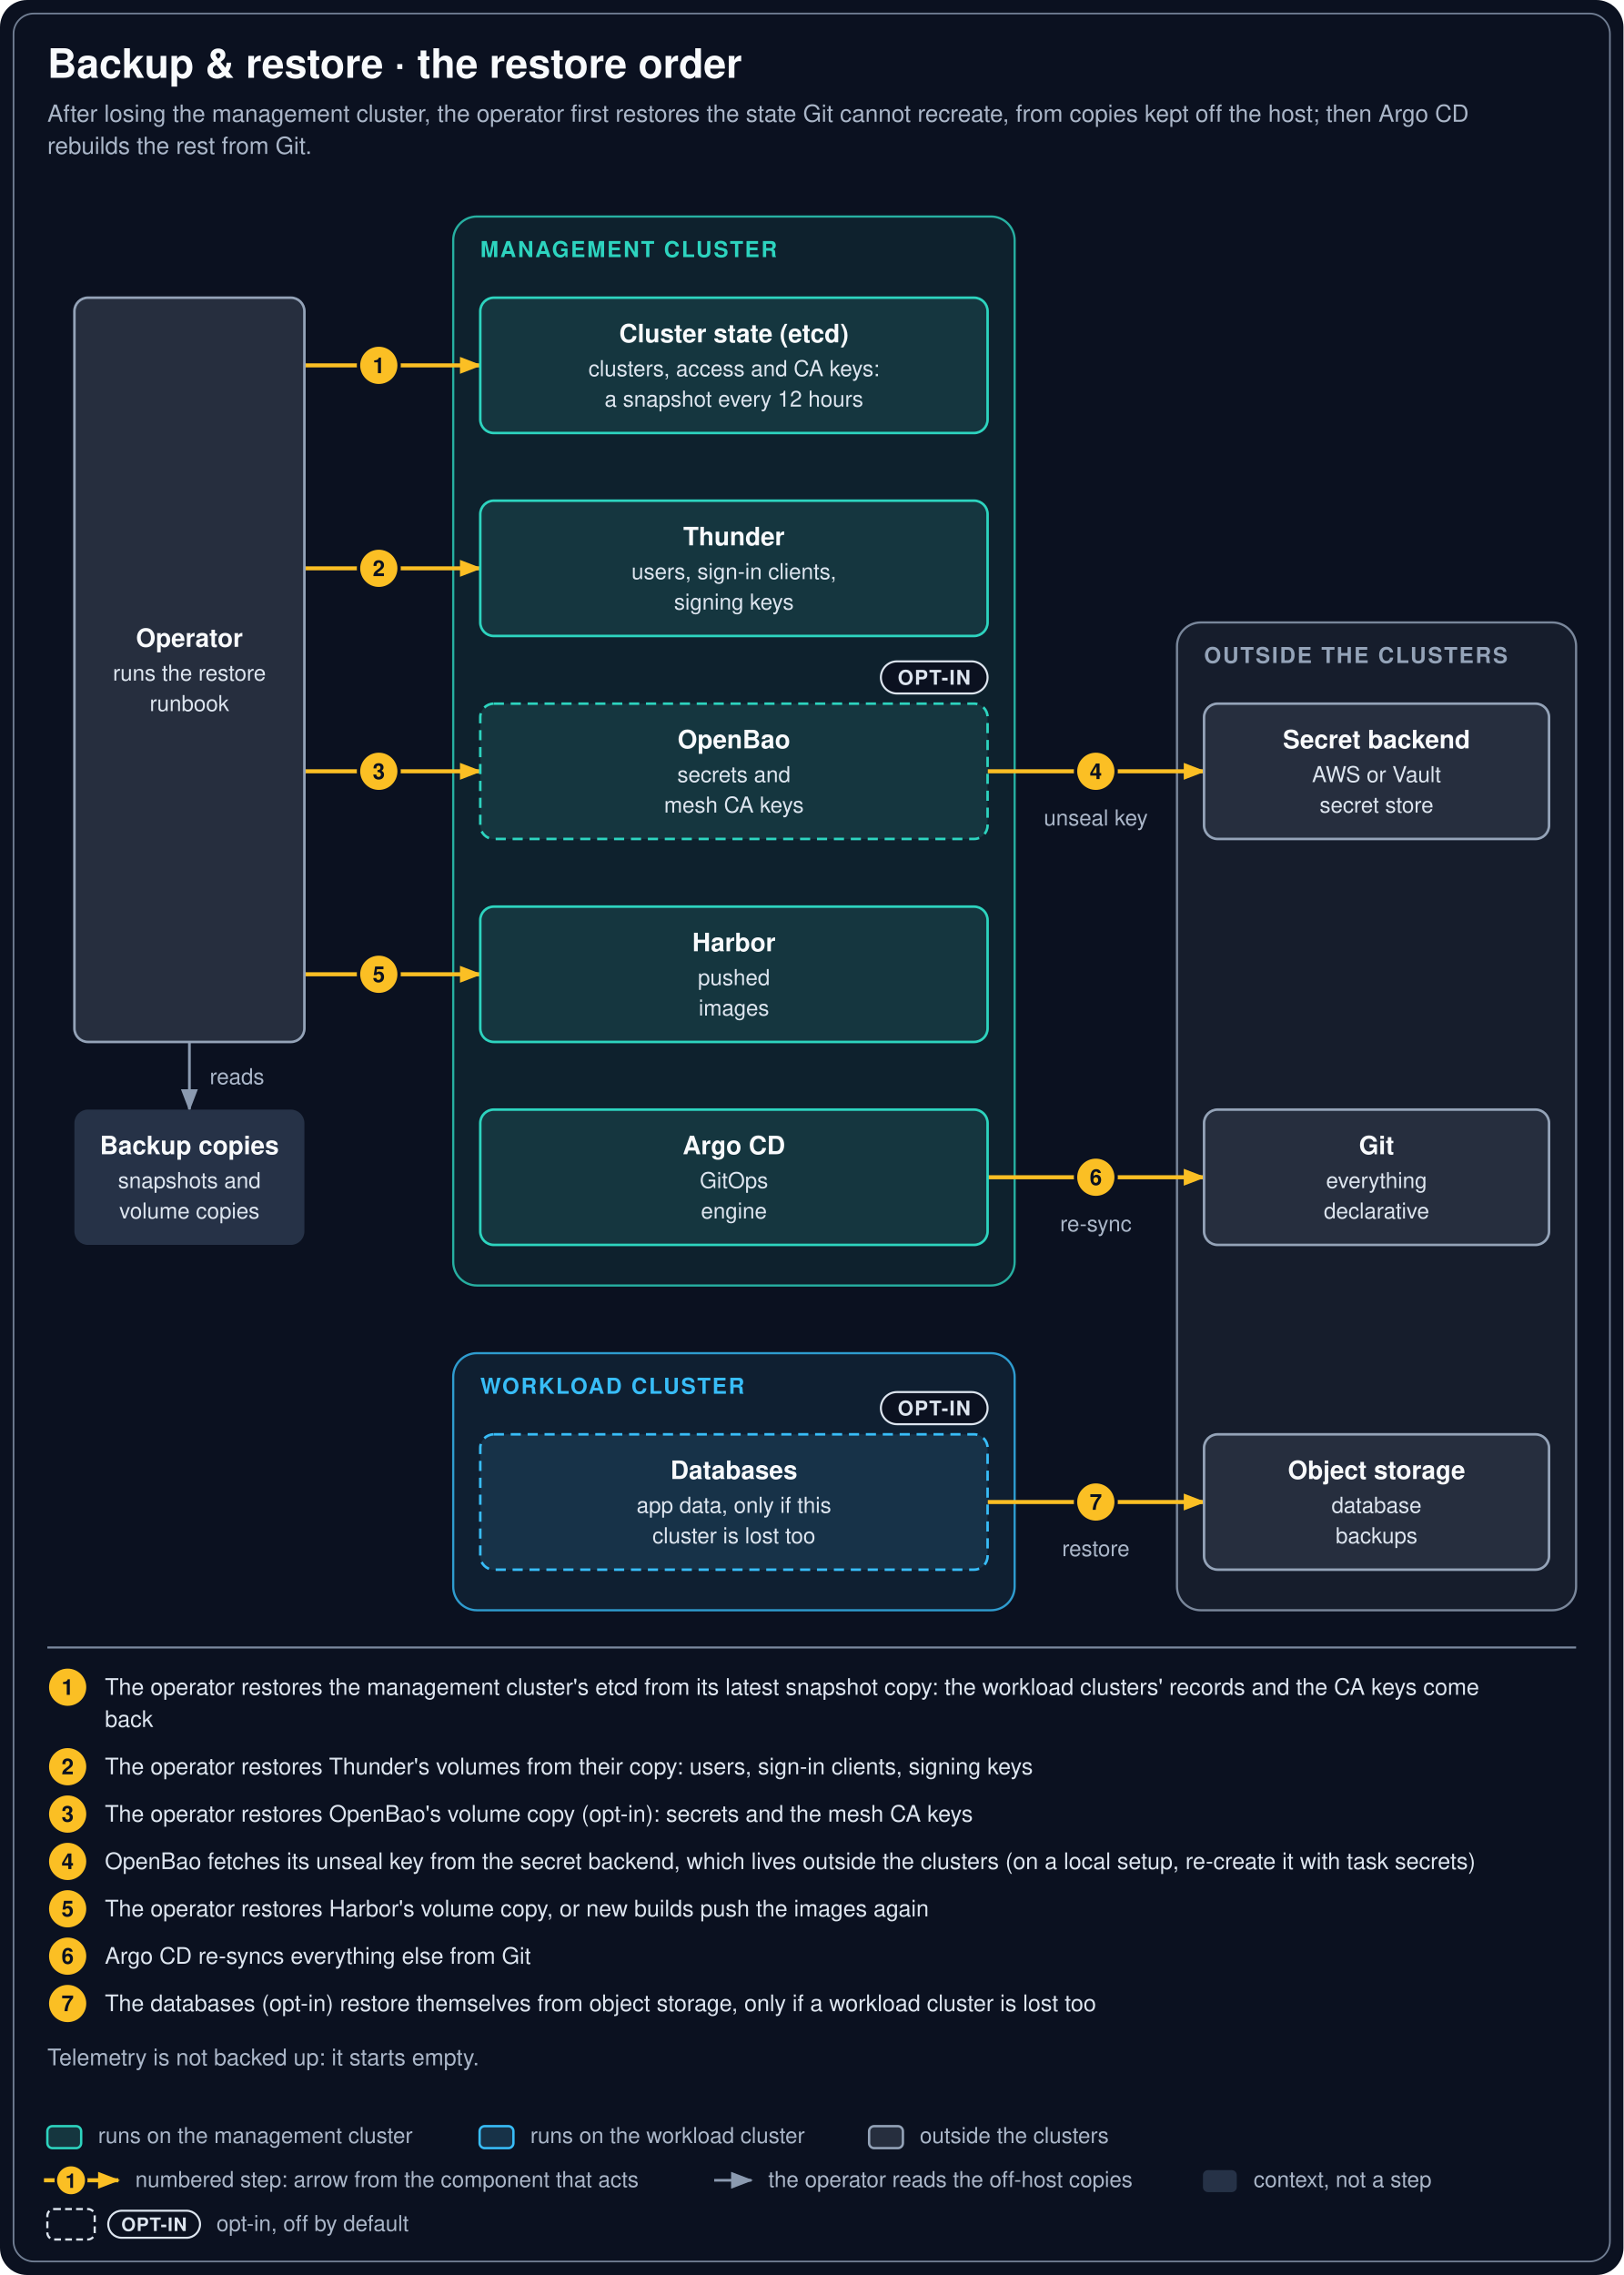
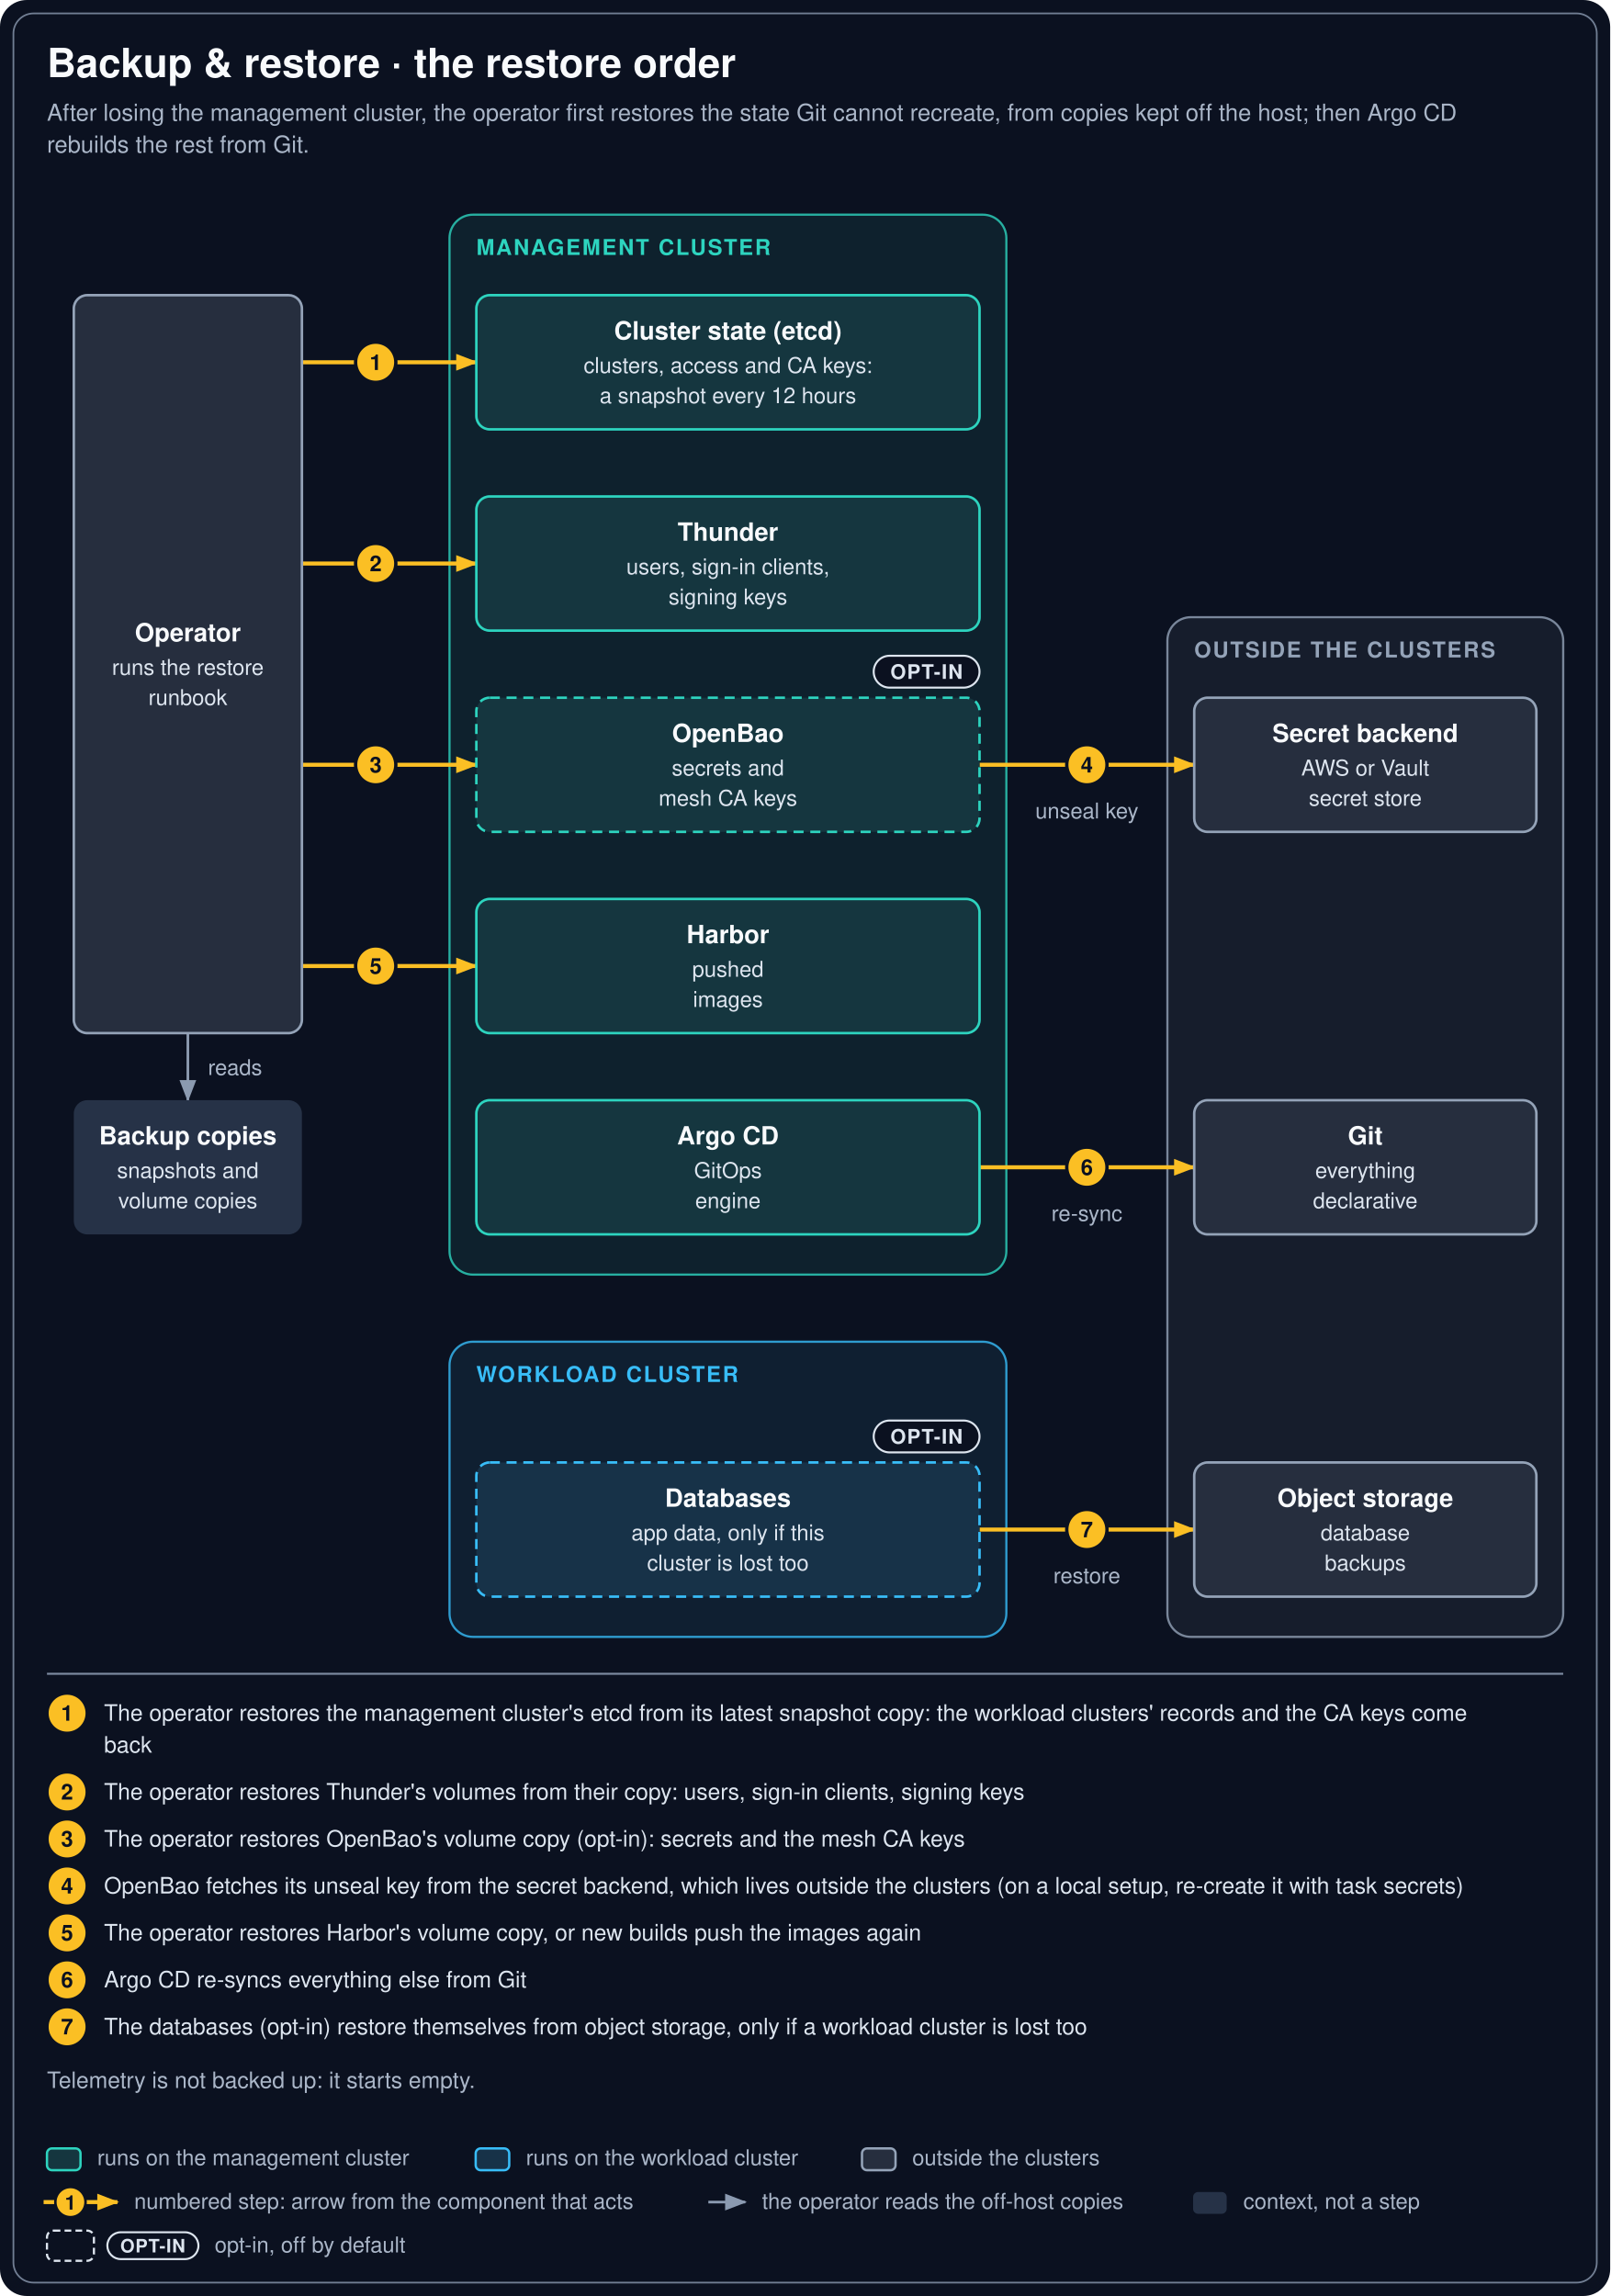
- <svg xmlns="http://www.w3.org/2000/svg" width="960" height="1345" viewBox="0 0 960 1345" role="img" aria-label="Backup &amp; restore · the restore order">
+ <svg xmlns="http://www.w3.org/2000/svg" width="960" height="1369" viewBox="0 0 960 1369" role="img" aria-label="Backup &amp; restore · the restore order">
  <style>.s{font-family:'Segoe UI','Helvetica Neue',Helvetica,Arial,'Liberation Sans',sans-serif}.m{font-family:'JetBrains Mono',SFMono-Regular,Menlo,Consolas,'Liberation Mono',monospace}.fx{fill:none;stroke-width:3.4;stroke-linecap:round;stroke-dasharray:4 10;opacity:0;animation:fxdash .9s linear infinite,fxseq 10.20s linear infinite both}@keyframes fxdash{to{stroke-dashoffset:-14}}@keyframes fxseq{0%{opacity:0}3%{opacity:1}25.9%{opacity:1}30.9%{opacity:0}100%{opacity:0}}@media (prefers-reduced-motion:reduce){.fx{animation:none;opacity:0}}</style>
  <defs>
    <marker id="ah8b9ab0" markerWidth="13" markerHeight="10" refX="12" refY="5" orient="auto" markerUnits="userSpaceOnUse">
      <path d="M0,0 L13,5 L0,10 z" fill="#8b9ab0" />
    </marker>
    <marker id="as8b9ab0" markerWidth="13" markerHeight="10" refX="1" refY="5" orient="auto" markerUnits="userSpaceOnUse">
      <path d="M13,0 L0,5 L13,10 z" fill="#8b9ab0" />
    </marker>
    <marker id="ahfbbf24" markerWidth="13" markerHeight="10" refX="12" refY="5" orient="auto" markerUnits="userSpaceOnUse">
      <path d="M0,0 L13,5 L0,10 z" fill="#fbbf24" />
    </marker>
    <marker id="asfbbf24" markerWidth="13" markerHeight="10" refX="1" refY="5" orient="auto" markerUnits="userSpaceOnUse">
      <path d="M13,0 L0,5 L13,10 z" fill="#fbbf24" />
    </marker>
  </defs>
-   <rect width="960" height="1345" rx="16" fill="#0b1120" />
-   <rect x="8" y="8" width="944" height="1329" rx="12" fill="none" stroke="#8b9ab0" stroke-opacity=".8" />
+   <rect width="960" height="1369" rx="16" fill="#0b1120" />
+   <rect x="8" y="8" width="944" height="1353" rx="12" fill="none" stroke="#8b9ab0" stroke-opacity=".8" />
  <rect x="268" y="128" width="332" height="632" rx="14" fill="#0e212d" stroke="#2dd4bf" stroke-opacity=".8" stroke-width="1.3" />
  <text class="s" x="284.0" y="152.0" font-size="13" fill="#2dd4bf" font-weight="700" letter-spacing="1.0">MANAGEMENT CLUSTER</text>
-   <rect x="268" y="800" width="332" height="152" rx="14" fill="#0f1f31" stroke="#38bdf8" stroke-opacity=".8" stroke-width="1.3" />
+   <rect x="268" y="800" width="332" height="176" rx="14" fill="#0f1f31" stroke="#38bdf8" stroke-opacity=".8" stroke-width="1.3" />
  <text class="s" x="284.0" y="824.0" font-size="13" fill="#38bdf8" font-weight="700" letter-spacing="1.0">WORKLOAD CLUSTER</text>
-   <rect x="696" y="368" width="236" height="584" rx="14" fill="#161d2c" stroke="#94a3b8" stroke-opacity=".8" stroke-width="1.3" />
+   <rect x="696" y="368" width="236" height="608" rx="14" fill="#161d2c" stroke="#94a3b8" stroke-opacity=".8" stroke-width="1.3" />
  <text class="s" x="712.0" y="392.0" font-size="13" fill="#94a3b8" font-weight="700" letter-spacing="1.0">OUTSIDE THE CLUSTERS</text>
  <path d="M 180.0 216.0 L 284.0 216.0" fill="none" stroke="#fbbf24" stroke-width="2.4" stroke-linejoin="round" marker-end="url(#ahfbbf24)" />
  <path d="M 180.0 336.0 L 284.0 336.0" fill="none" stroke="#fbbf24" stroke-width="2.4" stroke-linejoin="round" marker-end="url(#ahfbbf24)" />
  <path d="M 180.0 456.0 L 284.0 456.0" fill="none" stroke="#fbbf24" stroke-width="2.4" stroke-linejoin="round" marker-end="url(#ahfbbf24)" />
  <path d="M 180.0 576.0 L 284.0 576.0" fill="none" stroke="#fbbf24" stroke-width="2.4" stroke-linejoin="round" marker-end="url(#ahfbbf24)" />
  <path d="M 112.0 616.0 L 112.0 656.0" fill="none" stroke="#8b9ab0" stroke-width="1.6" stroke-linejoin="round" marker-end="url(#ah8b9ab0)" />
  <path d="M 584.0 456.0 L 712.0 456.0" fill="none" stroke="#fbbf24" stroke-width="2.4" stroke-linejoin="round" marker-end="url(#ahfbbf24)" />
  <path d="M 584.0 696.0 L 712.0 696.0" fill="none" stroke="#fbbf24" stroke-width="2.4" stroke-linejoin="round" marker-end="url(#ahfbbf24)" />
-   <path d="M 584.0 888.0 L 712.0 888.0" fill="none" stroke="#fbbf24" stroke-width="2.4" stroke-linejoin="round" marker-end="url(#ahfbbf24)" />
+   <path d="M 584.0 912.0 L 712.0 912.0" fill="none" stroke="#fbbf24" stroke-width="2.4" stroke-linejoin="round" marker-end="url(#ahfbbf24)" />
  <path class="fx" d="M 180.0 216.0 L 284.0 216.0" stroke="#fde5a7" style="animation-delay:0s,0.00s" />
  <path class="fx" d="M 180.0 336.0 L 284.0 336.0" stroke="#fde5a7" style="animation-delay:0s,1.10s" />
  <path class="fx" d="M 180.0 456.0 L 284.0 456.0" stroke="#fde5a7" style="animation-delay:0s,2.20s" />
  <path class="fx" d="M 180.0 576.0 L 284.0 576.0" stroke="#fde5a7" style="animation-delay:0s,4.40s" />
  <path class="fx" d="M 584.0 456.0 L 712.0 456.0" stroke="#fde5a7" style="animation-delay:0s,3.30s" />
  <path class="fx" d="M 584.0 696.0 L 712.0 696.0" stroke="#fde5a7" style="animation-delay:0s,5.50s" />
-   <path class="fx" d="M 584.0 888.0 L 712.0 888.0" stroke="#fde5a7" style="animation-delay:0s,6.60s" />
+   <path class="fx" d="M 584.0 912.0 L 712.0 912.0" stroke="#fde5a7" style="animation-delay:0s,6.60s" />
  <rect x="44" y="176" width="136" height="440" rx="8" fill="#262e3e" stroke="#94a3b8" stroke-width="1.5" />
  <text class="s" x="112.0" y="382.4" font-size="15" fill="#f8fafc" font-weight="600" text-anchor="middle">Operator</text>
  <text class="s" x="112.0" y="402.4" font-size="13" fill="#dde5ef" text-anchor="middle">runs the restore</text>
  <text class="s" x="112.0" y="420.4" font-size="13" fill="#dde5ef" text-anchor="middle">runbook</text>
  <rect x="44" y="656" width="136" height="80" rx="8" fill="#263247" stroke="none" stroke-width="0" />
  <text class="s" x="112.0" y="682.4" font-size="15" fill="#f8fafc" font-weight="600" text-anchor="middle">Backup copies</text>
  <text class="s" x="112.0" y="702.4" font-size="13" fill="#dde5ef" text-anchor="middle">snapshots and</text>
  <text class="s" x="112.0" y="720.4" font-size="13" fill="#dde5ef" text-anchor="middle">volume copies</text>
  <rect x="284" y="176" width="300" height="80" rx="8" fill="#15363f" stroke="#2dd4bf" stroke-width="1.5" />
  <text class="s" x="434.0" y="202.4" font-size="15" fill="#f8fafc" font-weight="600" text-anchor="middle">Cluster state (etcd)</text>
  <text class="s" x="434.0" y="222.4" font-size="13" fill="#dde5ef" text-anchor="middle">clusters, access and CA keys:</text>
  <text class="s" x="434.0" y="240.4" font-size="13" fill="#dde5ef" text-anchor="middle">a snapshot every 12 hours</text>
  <rect x="284" y="296" width="300" height="80" rx="8" fill="#15363f" stroke="#2dd4bf" stroke-width="1.5" />
  <text class="s" x="434.0" y="322.4" font-size="15" fill="#f8fafc" font-weight="600" text-anchor="middle">Thunder</text>
  <text class="s" x="434.0" y="342.4" font-size="13" fill="#dde5ef" text-anchor="middle">users, sign-in clients,</text>
  <text class="s" x="434.0" y="360.4" font-size="13" fill="#dde5ef" text-anchor="middle">signing keys</text>
  <rect x="284" y="416" width="300" height="80" rx="8" fill="#15363f" stroke="#2dd4bf" stroke-width="1.5" stroke-dasharray="6 4" />
  <text class="s" x="434.0" y="442.4" font-size="15" fill="#f8fafc" font-weight="600" text-anchor="middle">OpenBao</text>
  <text class="s" x="434.0" y="462.4" font-size="13" fill="#dde5ef" text-anchor="middle">secrets and</text>
  <text class="s" x="434.0" y="480.4" font-size="13" fill="#dde5ef" text-anchor="middle">mesh CA keys</text>
  <rect x="520.9" y="391" width="63.1" height="19" rx="9.5" fill="#0b1120" stroke="#dde5ef" stroke-width="1.2" />
  <text class="s" x="552.4" y="404.8" font-size="12" font-weight="700" fill="#dde5ef" text-anchor="middle" letter-spacing="0.6">OPT-IN</text>
  <rect x="284" y="536" width="300" height="80" rx="8" fill="#15363f" stroke="#2dd4bf" stroke-width="1.5" />
  <text class="s" x="434.0" y="562.4" font-size="15" fill="#f8fafc" font-weight="600" text-anchor="middle">Harbor</text>
  <text class="s" x="434.0" y="582.4" font-size="13" fill="#dde5ef" text-anchor="middle">pushed</text>
  <text class="s" x="434.0" y="600.4" font-size="13" fill="#dde5ef" text-anchor="middle">images</text>
  <rect x="284" y="656" width="300" height="80" rx="8" fill="#15363f" stroke="#2dd4bf" stroke-width="1.5" />
  <text class="s" x="434.0" y="682.4" font-size="15" fill="#f8fafc" font-weight="600" text-anchor="middle">Argo CD</text>
  <text class="s" x="434.0" y="702.4" font-size="13" fill="#dde5ef" text-anchor="middle">GitOps</text>
  <text class="s" x="434.0" y="720.4" font-size="13" fill="#dde5ef" text-anchor="middle">engine</text>
-   <rect x="284" y="848" width="300" height="80" rx="8" fill="#173248" stroke="#38bdf8" stroke-width="1.5" stroke-dasharray="6 4" />
-   <text class="s" x="434.0" y="874.4" font-size="15" fill="#f8fafc" font-weight="600" text-anchor="middle">Databases</text>
-   <text class="s" x="434.0" y="894.4" font-size="13" fill="#dde5ef" text-anchor="middle">app data, only if this</text>
-   <text class="s" x="434.0" y="912.4" font-size="13" fill="#dde5ef" text-anchor="middle">cluster is lost too</text>
-   <rect x="520.9" y="823" width="63.1" height="19" rx="9.5" fill="#0b1120" stroke="#dde5ef" stroke-width="1.2" />
-   <text class="s" x="552.4" y="836.8" font-size="12" font-weight="700" fill="#dde5ef" text-anchor="middle" letter-spacing="0.6">OPT-IN</text>
+   <rect x="284" y="872" width="300" height="80" rx="8" fill="#173248" stroke="#38bdf8" stroke-width="1.5" stroke-dasharray="6 4" />
+   <text class="s" x="434.0" y="898.4" font-size="15" fill="#f8fafc" font-weight="600" text-anchor="middle">Databases</text>
+   <text class="s" x="434.0" y="918.4" font-size="13" fill="#dde5ef" text-anchor="middle">app data, only if this</text>
+   <text class="s" x="434.0" y="936.4" font-size="13" fill="#dde5ef" text-anchor="middle">cluster is lost too</text>
+   <rect x="520.9" y="847" width="63.1" height="19" rx="9.5" fill="#0b1120" stroke="#dde5ef" stroke-width="1.2" />
+   <text class="s" x="552.4" y="860.8" font-size="12" font-weight="700" fill="#dde5ef" text-anchor="middle" letter-spacing="0.6">OPT-IN</text>
  <rect x="712" y="416" width="204" height="80" rx="8" fill="#262e3e" stroke="#94a3b8" stroke-width="1.5" />
  <text class="s" x="814.0" y="442.4" font-size="15" fill="#f8fafc" font-weight="600" text-anchor="middle">Secret backend</text>
  <text class="s" x="814.0" y="462.4" font-size="13" fill="#dde5ef" text-anchor="middle">AWS or Vault</text>
  <text class="s" x="814.0" y="480.4" font-size="13" fill="#dde5ef" text-anchor="middle">secret store</text>
  <rect x="712" y="656" width="204" height="80" rx="8" fill="#262e3e" stroke="#94a3b8" stroke-width="1.5" />
  <text class="s" x="814.0" y="682.4" font-size="15" fill="#f8fafc" font-weight="600" text-anchor="middle">Git</text>
  <text class="s" x="814.0" y="702.4" font-size="13" fill="#dde5ef" text-anchor="middle">everything</text>
  <text class="s" x="814.0" y="720.4" font-size="13" fill="#dde5ef" text-anchor="middle">declarative</text>
-   <rect x="712" y="848" width="204" height="80" rx="8" fill="#262e3e" stroke="#94a3b8" stroke-width="1.5" />
-   <text class="s" x="814.0" y="874.4" font-size="15" fill="#f8fafc" font-weight="600" text-anchor="middle">Object storage</text>
-   <text class="s" x="814.0" y="894.4" font-size="13" fill="#dde5ef" text-anchor="middle">database</text>
-   <text class="s" x="814.0" y="912.4" font-size="13" fill="#dde5ef" text-anchor="middle">backups</text>
+   <rect x="712" y="872" width="204" height="80" rx="8" fill="#262e3e" stroke="#94a3b8" stroke-width="1.5" />
+   <text class="s" x="814.0" y="898.4" font-size="15" fill="#f8fafc" font-weight="600" text-anchor="middle">Object storage</text>
+   <text class="s" x="814.0" y="918.4" font-size="13" fill="#dde5ef" text-anchor="middle">database</text>
+   <text class="s" x="814.0" y="936.4" font-size="13" fill="#dde5ef" text-anchor="middle">backups</text>
  <text class="s" x="28.0" y="46.0" font-size="24" fill="#f8fafc" font-weight="700">Backup &amp; restore · the restore order</text>
  <text class="s" x="28.0" y="72.0" font-size="14" fill="#aab6c8">After losing the management cluster, the operator first restores the state Git cannot recreate, from copies kept off the host; then Argo CD</text>
  <text class="s" x="28.0" y="91.0" font-size="14" fill="#aab6c8">rebuilds the rest from Git.</text>
  <circle cx="224.0" cy="216.0" r="12" fill="#fbbf24" stroke="#0b1120" stroke-width="2" />
  <text class="s" x="224.0" y="220.6" font-size="13" font-weight="700" fill="#0b1120" text-anchor="middle">1</text>
  <circle cx="224.0" cy="336.0" r="12" fill="#fbbf24" stroke="#0b1120" stroke-width="2" />
  <text class="s" x="224.0" y="340.6" font-size="13" font-weight="700" fill="#0b1120" text-anchor="middle">2</text>
  <circle cx="224.0" cy="456.0" r="12" fill="#fbbf24" stroke="#0b1120" stroke-width="2" />
  <text class="s" x="224.0" y="460.6" font-size="13" font-weight="700" fill="#0b1120" text-anchor="middle">3</text>
  <circle cx="224.0" cy="576.0" r="12" fill="#fbbf24" stroke="#0b1120" stroke-width="2" />
  <text class="s" x="224.0" y="580.6" font-size="13" font-weight="700" fill="#0b1120" text-anchor="middle">5</text>
  <rect x="120.0" y="627.0" width="42.5" height="20.0" rx="3" fill="#0b1120" />
  <text class="s" x="124.0" y="641.0" font-size="13" fill="#aab6c8">reads</text>
  <rect x="611.1" y="474.0" width="73.9" height="20.0" rx="3" fill="#0b1120" />
  <text class="s" x="648.0" y="488.0" font-size="13" fill="#aab6c8" text-anchor="middle">unseal key</text>
  <circle cx="648.0" cy="456.0" r="12" fill="#fbbf24" stroke="#0b1120" stroke-width="2" />
  <text class="s" x="648.0" y="460.6" font-size="13" font-weight="700" fill="#0b1120" text-anchor="middle">4</text>
  <rect x="621.4" y="714.0" width="53.2" height="20.0" rx="3" fill="#0b1120" />
  <text class="s" x="648.0" y="728.0" font-size="13" fill="#aab6c8" text-anchor="middle">re-sync</text>
  <circle cx="648.0" cy="696.0" r="12" fill="#fbbf24" stroke="#0b1120" stroke-width="2" />
  <text class="s" x="648.0" y="700.6" font-size="13" font-weight="700" fill="#0b1120" text-anchor="middle">6</text>
-   <rect x="622.6" y="906.0" width="50.9" height="20.0" rx="3" fill="#0b1120" />
-   <text class="s" x="648.0" y="920.0" font-size="13" fill="#aab6c8" text-anchor="middle">restore</text>
-   <circle cx="648.0" cy="888.0" r="12" fill="#fbbf24" stroke="#0b1120" stroke-width="2" />
-   <text class="s" x="648.0" y="892.6" font-size="13" font-weight="700" fill="#0b1120" text-anchor="middle">7</text>
-   <line x1="28" y1="974" x2="932" y2="974" stroke="#7c8aa0" stroke-width="1.2" />
-   <circle cx="40" cy="997.5" r="11" fill="#fbbf24" />
-   <text class="s" x="40" y="1002" font-size="13" font-weight="700" fill="#0b1120" text-anchor="middle">1</text>
-   <text class="s" x="62.0" y="1002.0" font-size="13.5" fill="#dde5ef">The operator restores the management cluster's etcd from its latest snapshot copy: the workload clusters' records and the CA keys come</text>
-   <text class="s" x="62.0" y="1021.0" font-size="13.5" fill="#dde5ef">back</text>
-   <circle cx="40" cy="1044.5" r="11" fill="#fbbf24" />
-   <text class="s" x="40" y="1049" font-size="13" font-weight="700" fill="#0b1120" text-anchor="middle">2</text>
-   <text class="s" x="62.0" y="1049.0" font-size="13.5" fill="#dde5ef">The operator restores Thunder's volumes from their copy: users, sign-in clients, signing keys</text>
-   <circle cx="40" cy="1072.5" r="11" fill="#fbbf24" />
-   <text class="s" x="40" y="1077" font-size="13" font-weight="700" fill="#0b1120" text-anchor="middle">3</text>
-   <text class="s" x="62.0" y="1077.0" font-size="13.5" fill="#dde5ef">The operator restores OpenBao's volume copy (opt-in): secrets and the mesh CA keys</text>
-   <circle cx="40" cy="1100.5" r="11" fill="#fbbf24" />
-   <text class="s" x="40" y="1105" font-size="13" font-weight="700" fill="#0b1120" text-anchor="middle">4</text>
-   <text class="s" x="62.0" y="1105.0" font-size="13.5" fill="#dde5ef">OpenBao fetches its unseal key from the secret backend, which lives outside the clusters (on a local setup, re-create it with task secrets)</text>
-   <circle cx="40" cy="1128.5" r="11" fill="#fbbf24" />
-   <text class="s" x="40" y="1133" font-size="13" font-weight="700" fill="#0b1120" text-anchor="middle">5</text>
-   <text class="s" x="62.0" y="1133.0" font-size="13.5" fill="#dde5ef">The operator restores Harbor's volume copy, or new builds push the images again</text>
-   <circle cx="40" cy="1156.5" r="11" fill="#fbbf24" />
-   <text class="s" x="40" y="1161" font-size="13" font-weight="700" fill="#0b1120" text-anchor="middle">6</text>
-   <text class="s" x="62.0" y="1161.0" font-size="13.5" fill="#dde5ef">Argo CD re-syncs everything else from Git</text>
-   <circle cx="40" cy="1184.5" r="11" fill="#fbbf24" />
-   <text class="s" x="40" y="1189" font-size="13" font-weight="700" fill="#0b1120" text-anchor="middle">7</text>
-   <text class="s" x="62.0" y="1189.0" font-size="13.5" fill="#dde5ef">The databases (opt-in) restore themselves from object storage, only if a workload cluster is lost too</text>
-   <text class="s" x="28.0" y="1221.0" font-size="13.5" fill="#aab6c8">Telemetry is not backed up: it starts empty.</text>
-   <rect x="28" y="1257" width="20" height="13" rx="3" fill="#15363f" stroke="#2dd4bf" stroke-width="1.4" />
-   <text class="s" x="58.0" y="1267.0" font-size="13" fill="#aab6c8">runs on the management cluster</text>
-   <rect x="283.605" y="1257" width="20" height="13" rx="3" fill="#173248" stroke="#38bdf8" stroke-width="1.4" />
-   <text class="s" x="313.6" y="1267.0" font-size="13" fill="#aab6c8">runs on the workload cluster</text>
-   <rect x="513.924" y="1257" width="20" height="13" rx="3" fill="#262e3e" stroke="#94a3b8" stroke-width="1.4" />
-   <text class="s" x="543.9" y="1267.0" font-size="13" fill="#aab6c8">outside the clusters</text>
-   <path d="M 26 1289 L 70 1289" stroke="#fbbf24" stroke-width="2.4" marker-end="url(#ahfbbf24)" />
-   <circle cx="42" cy="1289" r="9" fill="#fbbf24" stroke="#0b1120" stroke-width="1.5" />
-   <text class="s" x="42" y="1293.5" font-size="12" font-weight="700" fill="#0b1120" text-anchor="middle">1</text>
-   <text class="s" x="80.0" y="1293.0" font-size="13" fill="#aab6c8">numbered step: arrow from the component that acts</text>
-   <path d="M 422.32 1289 L 444.32 1289" stroke="#8b9ab0" stroke-width="1.6" marker-end="url(#ah8b9ab0)" />
-   <text class="s" x="454.3" y="1293.0" font-size="13" fill="#aab6c8">the operator reads the off-host copies</text>
-   <rect x="711.343" y="1283" width="20" height="13" rx="3" fill="#263247" />
-   <text class="s" x="741.3" y="1293.0" font-size="13" fill="#aab6c8">context, not a step</text>
+   <rect x="622.6" y="930.0" width="50.9" height="20.0" rx="3" fill="#0b1120" />
+   <text class="s" x="648.0" y="944.0" font-size="13" fill="#aab6c8" text-anchor="middle">restore</text>
+   <circle cx="648.0" cy="912.0" r="12" fill="#fbbf24" stroke="#0b1120" stroke-width="2" />
+   <text class="s" x="648.0" y="916.6" font-size="13" font-weight="700" fill="#0b1120" text-anchor="middle">7</text>
+   <line x1="28" y1="998" x2="932" y2="998" stroke="#7c8aa0" stroke-width="1.2" />
+   <circle cx="40" cy="1021.5" r="11" fill="#fbbf24" />
+   <text class="s" x="40" y="1026" font-size="13" font-weight="700" fill="#0b1120" text-anchor="middle">1</text>
+   <text class="s" x="62.0" y="1026.0" font-size="13.5" fill="#dde5ef">The operator restores the management cluster's etcd from its latest snapshot copy: the workload clusters' records and the CA keys come</text>
+   <text class="s" x="62.0" y="1045.0" font-size="13.5" fill="#dde5ef">back</text>
+   <circle cx="40" cy="1068.5" r="11" fill="#fbbf24" />
+   <text class="s" x="40" y="1073" font-size="13" font-weight="700" fill="#0b1120" text-anchor="middle">2</text>
+   <text class="s" x="62.0" y="1073.0" font-size="13.5" fill="#dde5ef">The operator restores Thunder's volumes from their copy: users, sign-in clients, signing keys</text>
+   <circle cx="40" cy="1096.5" r="11" fill="#fbbf24" />
+   <text class="s" x="40" y="1101" font-size="13" font-weight="700" fill="#0b1120" text-anchor="middle">3</text>
+   <text class="s" x="62.0" y="1101.0" font-size="13.5" fill="#dde5ef">The operator restores OpenBao's volume copy (opt-in): secrets and the mesh CA keys</text>
+   <circle cx="40" cy="1124.5" r="11" fill="#fbbf24" />
+   <text class="s" x="40" y="1129" font-size="13" font-weight="700" fill="#0b1120" text-anchor="middle">4</text>
+   <text class="s" x="62.0" y="1129.0" font-size="13.5" fill="#dde5ef">OpenBao fetches its unseal key from the secret backend, which lives outside the clusters (on a local setup, re-create it with task secrets)</text>
+   <circle cx="40" cy="1152.5" r="11" fill="#fbbf24" />
+   <text class="s" x="40" y="1157" font-size="13" font-weight="700" fill="#0b1120" text-anchor="middle">5</text>
+   <text class="s" x="62.0" y="1157.0" font-size="13.5" fill="#dde5ef">The operator restores Harbor's volume copy, or new builds push the images again</text>
+   <circle cx="40" cy="1180.5" r="11" fill="#fbbf24" />
+   <text class="s" x="40" y="1185" font-size="13" font-weight="700" fill="#0b1120" text-anchor="middle">6</text>
+   <text class="s" x="62.0" y="1185.0" font-size="13.5" fill="#dde5ef">Argo CD re-syncs everything else from Git</text>
+   <circle cx="40" cy="1208.5" r="11" fill="#fbbf24" />
+   <text class="s" x="40" y="1213" font-size="13" font-weight="700" fill="#0b1120" text-anchor="middle">7</text>
+   <text class="s" x="62.0" y="1213.0" font-size="13.5" fill="#dde5ef">The databases (opt-in) restore themselves from object storage, only if a workload cluster is lost too</text>
+   <text class="s" x="28.0" y="1245.0" font-size="13.5" fill="#aab6c8">Telemetry is not backed up: it starts empty.</text>
+   <rect x="28" y="1281" width="20" height="13" rx="3" fill="#15363f" stroke="#2dd4bf" stroke-width="1.4" />
+   <text class="s" x="58.0" y="1291.0" font-size="13" fill="#aab6c8">runs on the management cluster</text>
+   <rect x="283.605" y="1281" width="20" height="13" rx="3" fill="#173248" stroke="#38bdf8" stroke-width="1.4" />
+   <text class="s" x="313.6" y="1291.0" font-size="13" fill="#aab6c8">runs on the workload cluster</text>
+   <rect x="513.924" y="1281" width="20" height="13" rx="3" fill="#262e3e" stroke="#94a3b8" stroke-width="1.4" />
+   <text class="s" x="543.9" y="1291.0" font-size="13" fill="#aab6c8">outside the clusters</text>
+   <path d="M 26 1313 L 70 1313" stroke="#fbbf24" stroke-width="2.4" marker-end="url(#ahfbbf24)" />
+   <circle cx="42" cy="1313" r="9" fill="#fbbf24" stroke="#0b1120" stroke-width="1.5" />
+   <text class="s" x="42" y="1317.5" font-size="12" font-weight="700" fill="#0b1120" text-anchor="middle">1</text>
+   <text class="s" x="80.0" y="1317.0" font-size="13" fill="#aab6c8">numbered step: arrow from the component that acts</text>
+   <path d="M 422.32 1313 L 444.32 1313" stroke="#8b9ab0" stroke-width="1.6" marker-end="url(#ah8b9ab0)" />
+   <text class="s" x="454.3" y="1317.0" font-size="13" fill="#aab6c8">the operator reads the off-host copies</text>
+   <rect x="711.343" y="1307" width="20" height="13" rx="3" fill="#263247" />
+   <text class="s" x="741.3" y="1317.0" font-size="13" fill="#aab6c8">context, not a step</text>
  <g>
-     <rect x="28" y="1306" width="28" height="18" rx="4" fill="none" stroke="#dde5ef" stroke-width="1.3" stroke-dasharray="4 2.5" />
-     <rect x="64" y="1307" width="54.3" height="16" rx="8" fill="none" stroke="#dde5ef" stroke-width="1.2" />
-     <text class="s" x="91.1" y="1319" font-size="11" font-weight="700" fill="#dde5ef" text-anchor="middle" letter-spacing="0.4">OPT-IN</text>
+     <rect x="28" y="1330" width="28" height="18" rx="4" fill="none" stroke="#dde5ef" stroke-width="1.3" stroke-dasharray="4 2.5" />
+     <rect x="64" y="1331" width="54.3" height="16" rx="8" fill="none" stroke="#dde5ef" stroke-width="1.2" />
+     <text class="s" x="91.1" y="1343" font-size="11" font-weight="700" fill="#dde5ef" text-anchor="middle" letter-spacing="0.4">OPT-IN</text>
  </g>
-   <text class="s" x="128.0" y="1319.0" font-size="13" fill="#aab6c8">opt-in, off by default</text>
+   <text class="s" x="128.0" y="1343.0" font-size="13" fill="#aab6c8">opt-in, off by default</text>
</svg>
